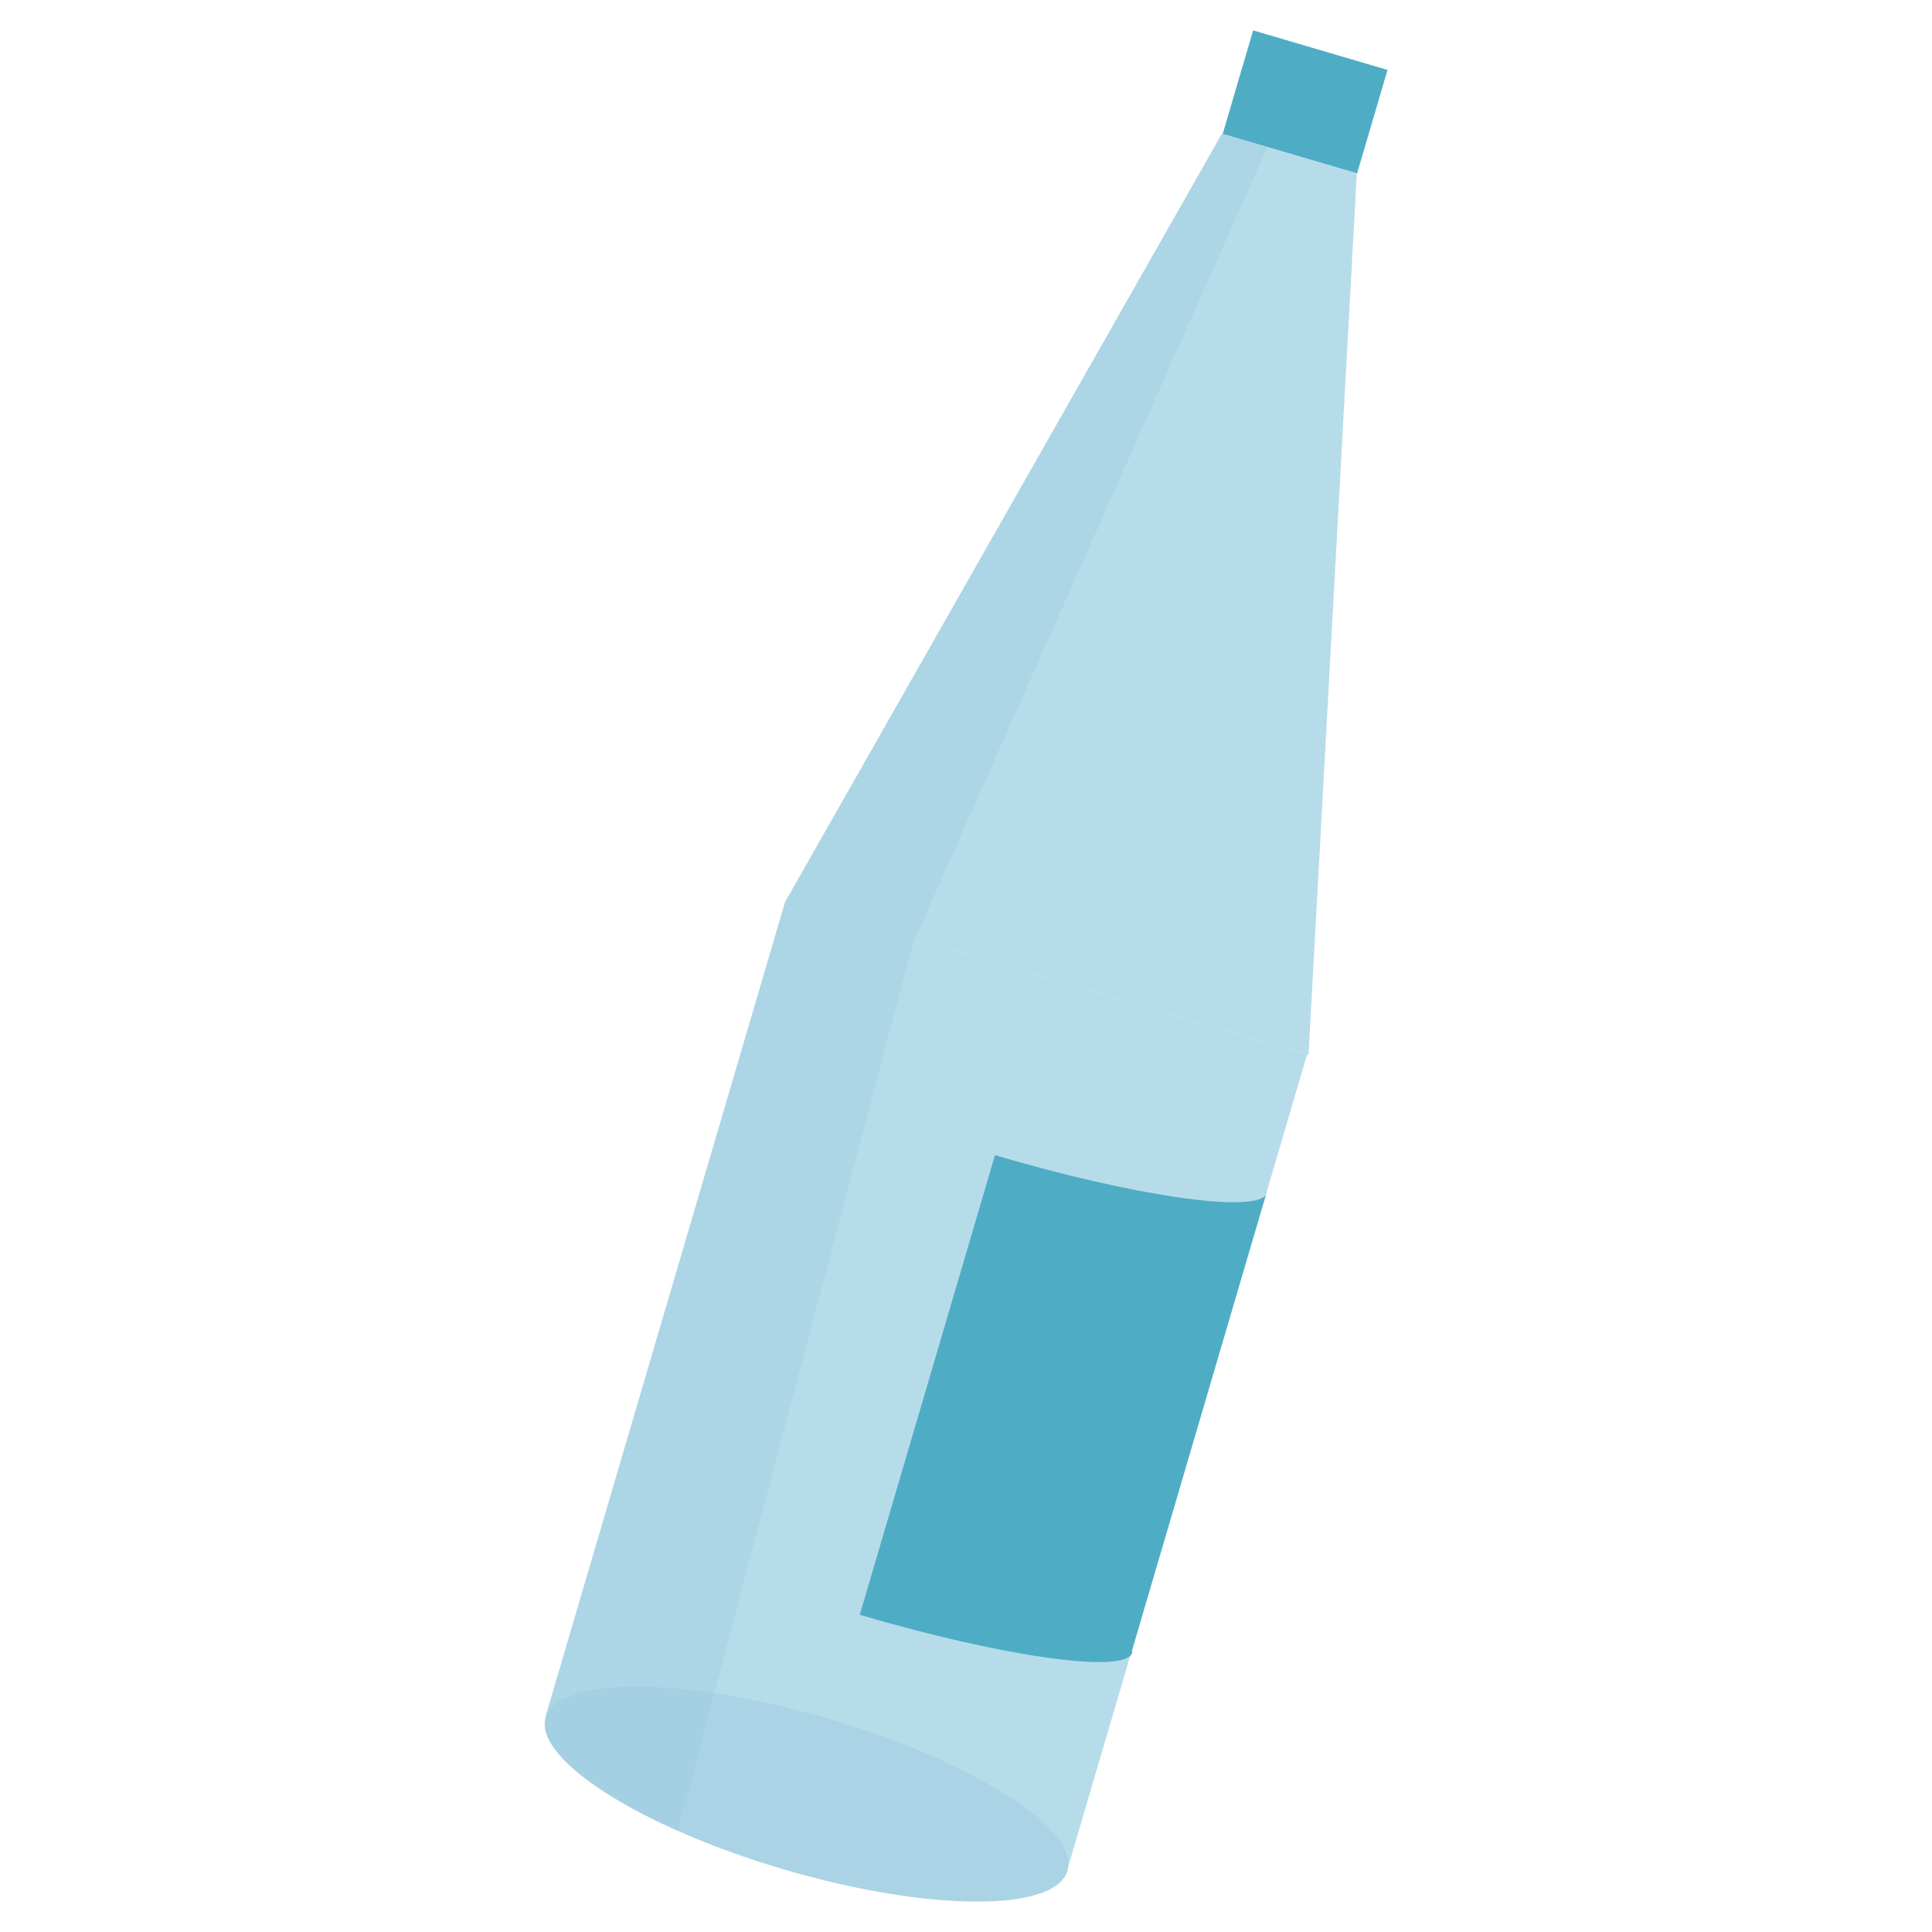
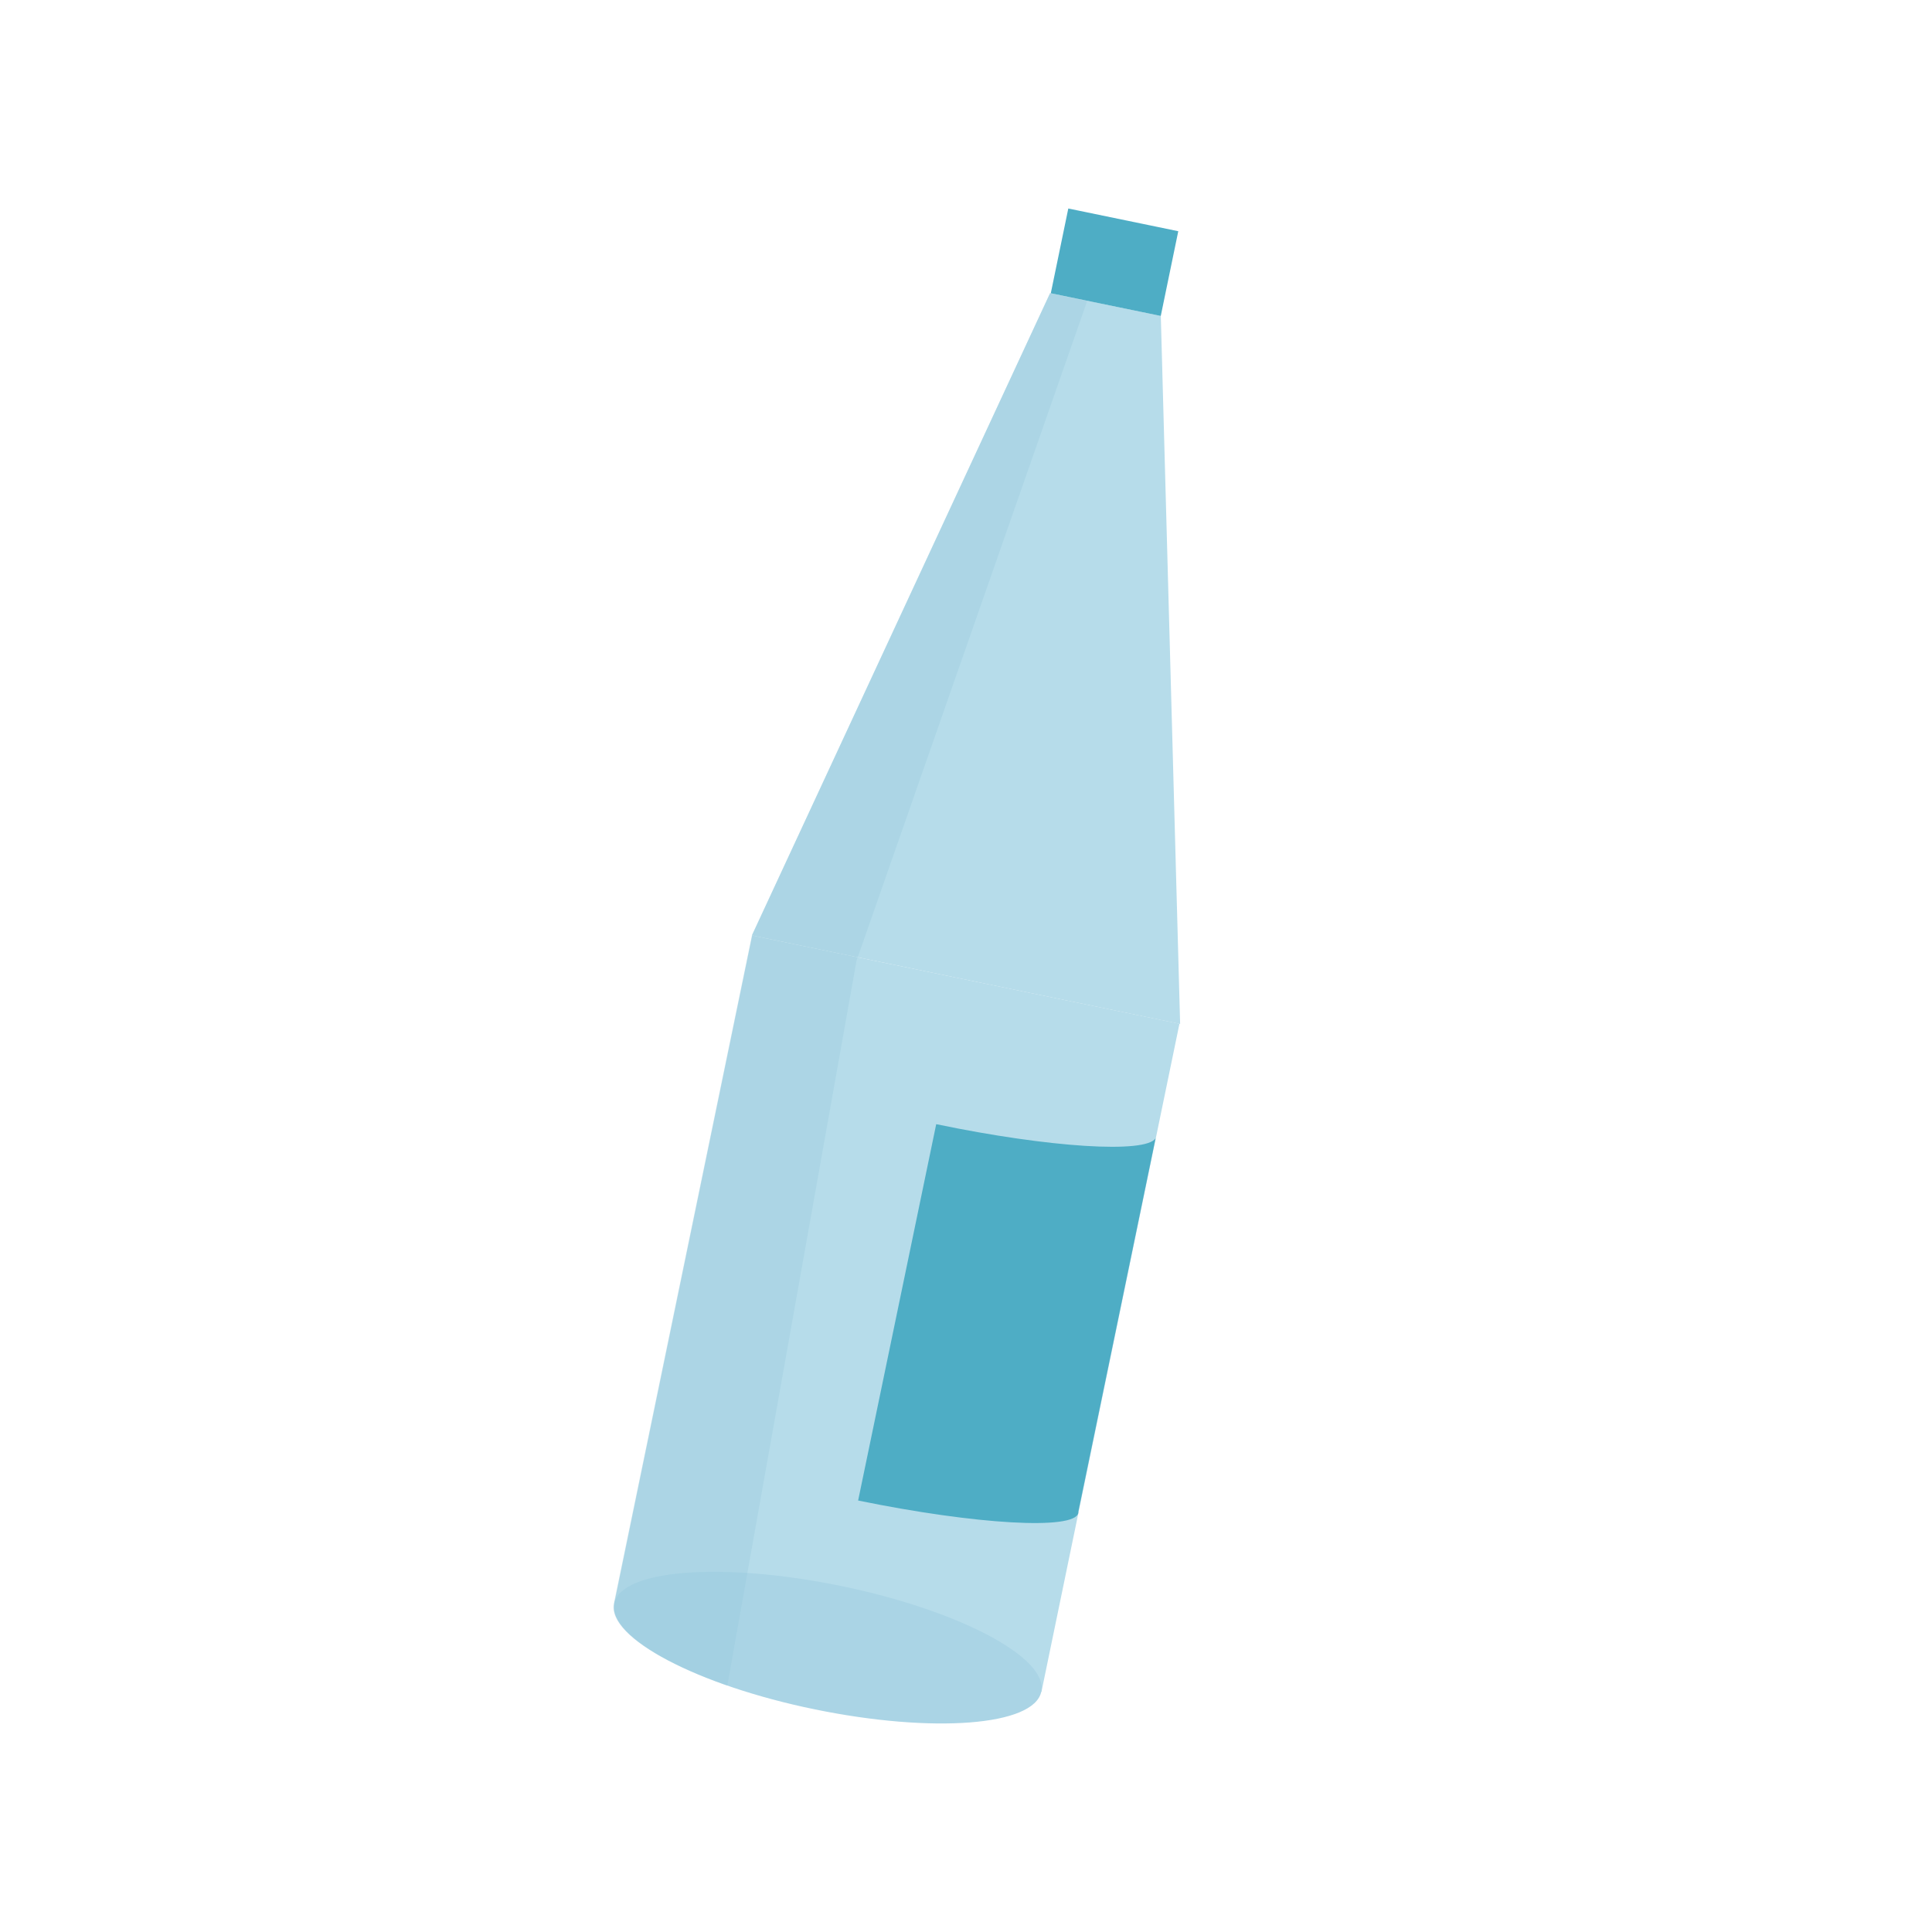
<svg xmlns="http://www.w3.org/2000/svg" id="Layer_1" data-name="Layer 1" viewBox="0 0 48 48">
  <defs>
    <style>
      .cls-1 {
-         fill: #aad4e5;
+         fill: #b6dcea;
      }

      .cls-2 {
-         fill: #93c7da;
-         isolation: isolate;
-         opacity: .3;
+         fill: #aad4e5;
      }

      .cls-3 {
        fill: #4eadc5;
      }

      .cls-4 {
-         fill: #b6dcea;
+         fill: #93c7da;
+         isolation: isolate;
+         opacity: .3;
      }
    </style>
  </defs>
-   <rect class="cls-4" x="12.45" y="27.68" width="21.14" height="13.51" transform="translate(-16.52 46.8) rotate(-73.61)" />
-   <path class="cls-1" d="m26.52,46.48c-.3,1.03-3.45,1.02-7.03-.03-3.58-1.05-6.23-2.75-5.93-3.78s3.45-1.02,7.03.03c3.58,1.05,6.24,2.75,5.93,3.78h0Z" />
-   <polygon class="cls-4" points="33.71 4.31 30.36 3.32 19.52 22.39 32.51 26.21 33.71 4.31" />
-   <rect class="cls-3" x="31.08" y=".79" width="2.68" height="3.48" transform="translate(20.85 32.92) rotate(-73.61)" />
-   <path class="cls-3" d="m28.12,41.02l3.33-11.33c-.33.45-3.27.03-6.73-.99l-3.36,11.42c3.58,1.05,6.61,1.48,6.77.94,0-.01,0-.03,0-.04h0Z" />
-   <path class="cls-2" d="m30.36,3.32l-10.85,19.07-5.96,20.28c-.22.76,1.14,1.87,3.29,2.82l5.84-22.05L31.49,3.65l-1.12-.33h0Z" />
+   <rect class="cls-1" x="13.8" y="27.22" width="16.95" height="10.84" transform="translate(-14.19 47.85) rotate(-78.33)" />
+   <path class="cls-2" d="m25.87,42.03c-.18.85-2.69,1.04-5.62.44s-5.16-1.78-4.99-2.63,2.69-1.04,5.62-.44,5.17,1.78,4.99,2.63h0Z" />
+   <polygon class="cls-1" points="28.84 7.85 26.09 7.28 18.68 23.24 29.32 25.44 28.84 7.85" />
+   <rect class="cls-3" x="26.61" y="5.12" width="2.15" height="2.79" transform="translate(15.71 32.31) rotate(-78.33)" />
+   <path class="cls-3" d="m26.79,37.56l1.92-9.28c-.24.38-2.61.24-5.45-.35l-1.94,9.35c2.93.6,5.38.74,5.47.31,0-.01,0-.02,0-.03h0Z" />
+   <path class="cls-4" d="m26.09,7.28l-7.41,15.96-3.43,16.6c-.13.62,1.04,1.42,2.82,2.04l3.21-18.01,5.73-16.39-.92-.19h0Z" />
</svg>
